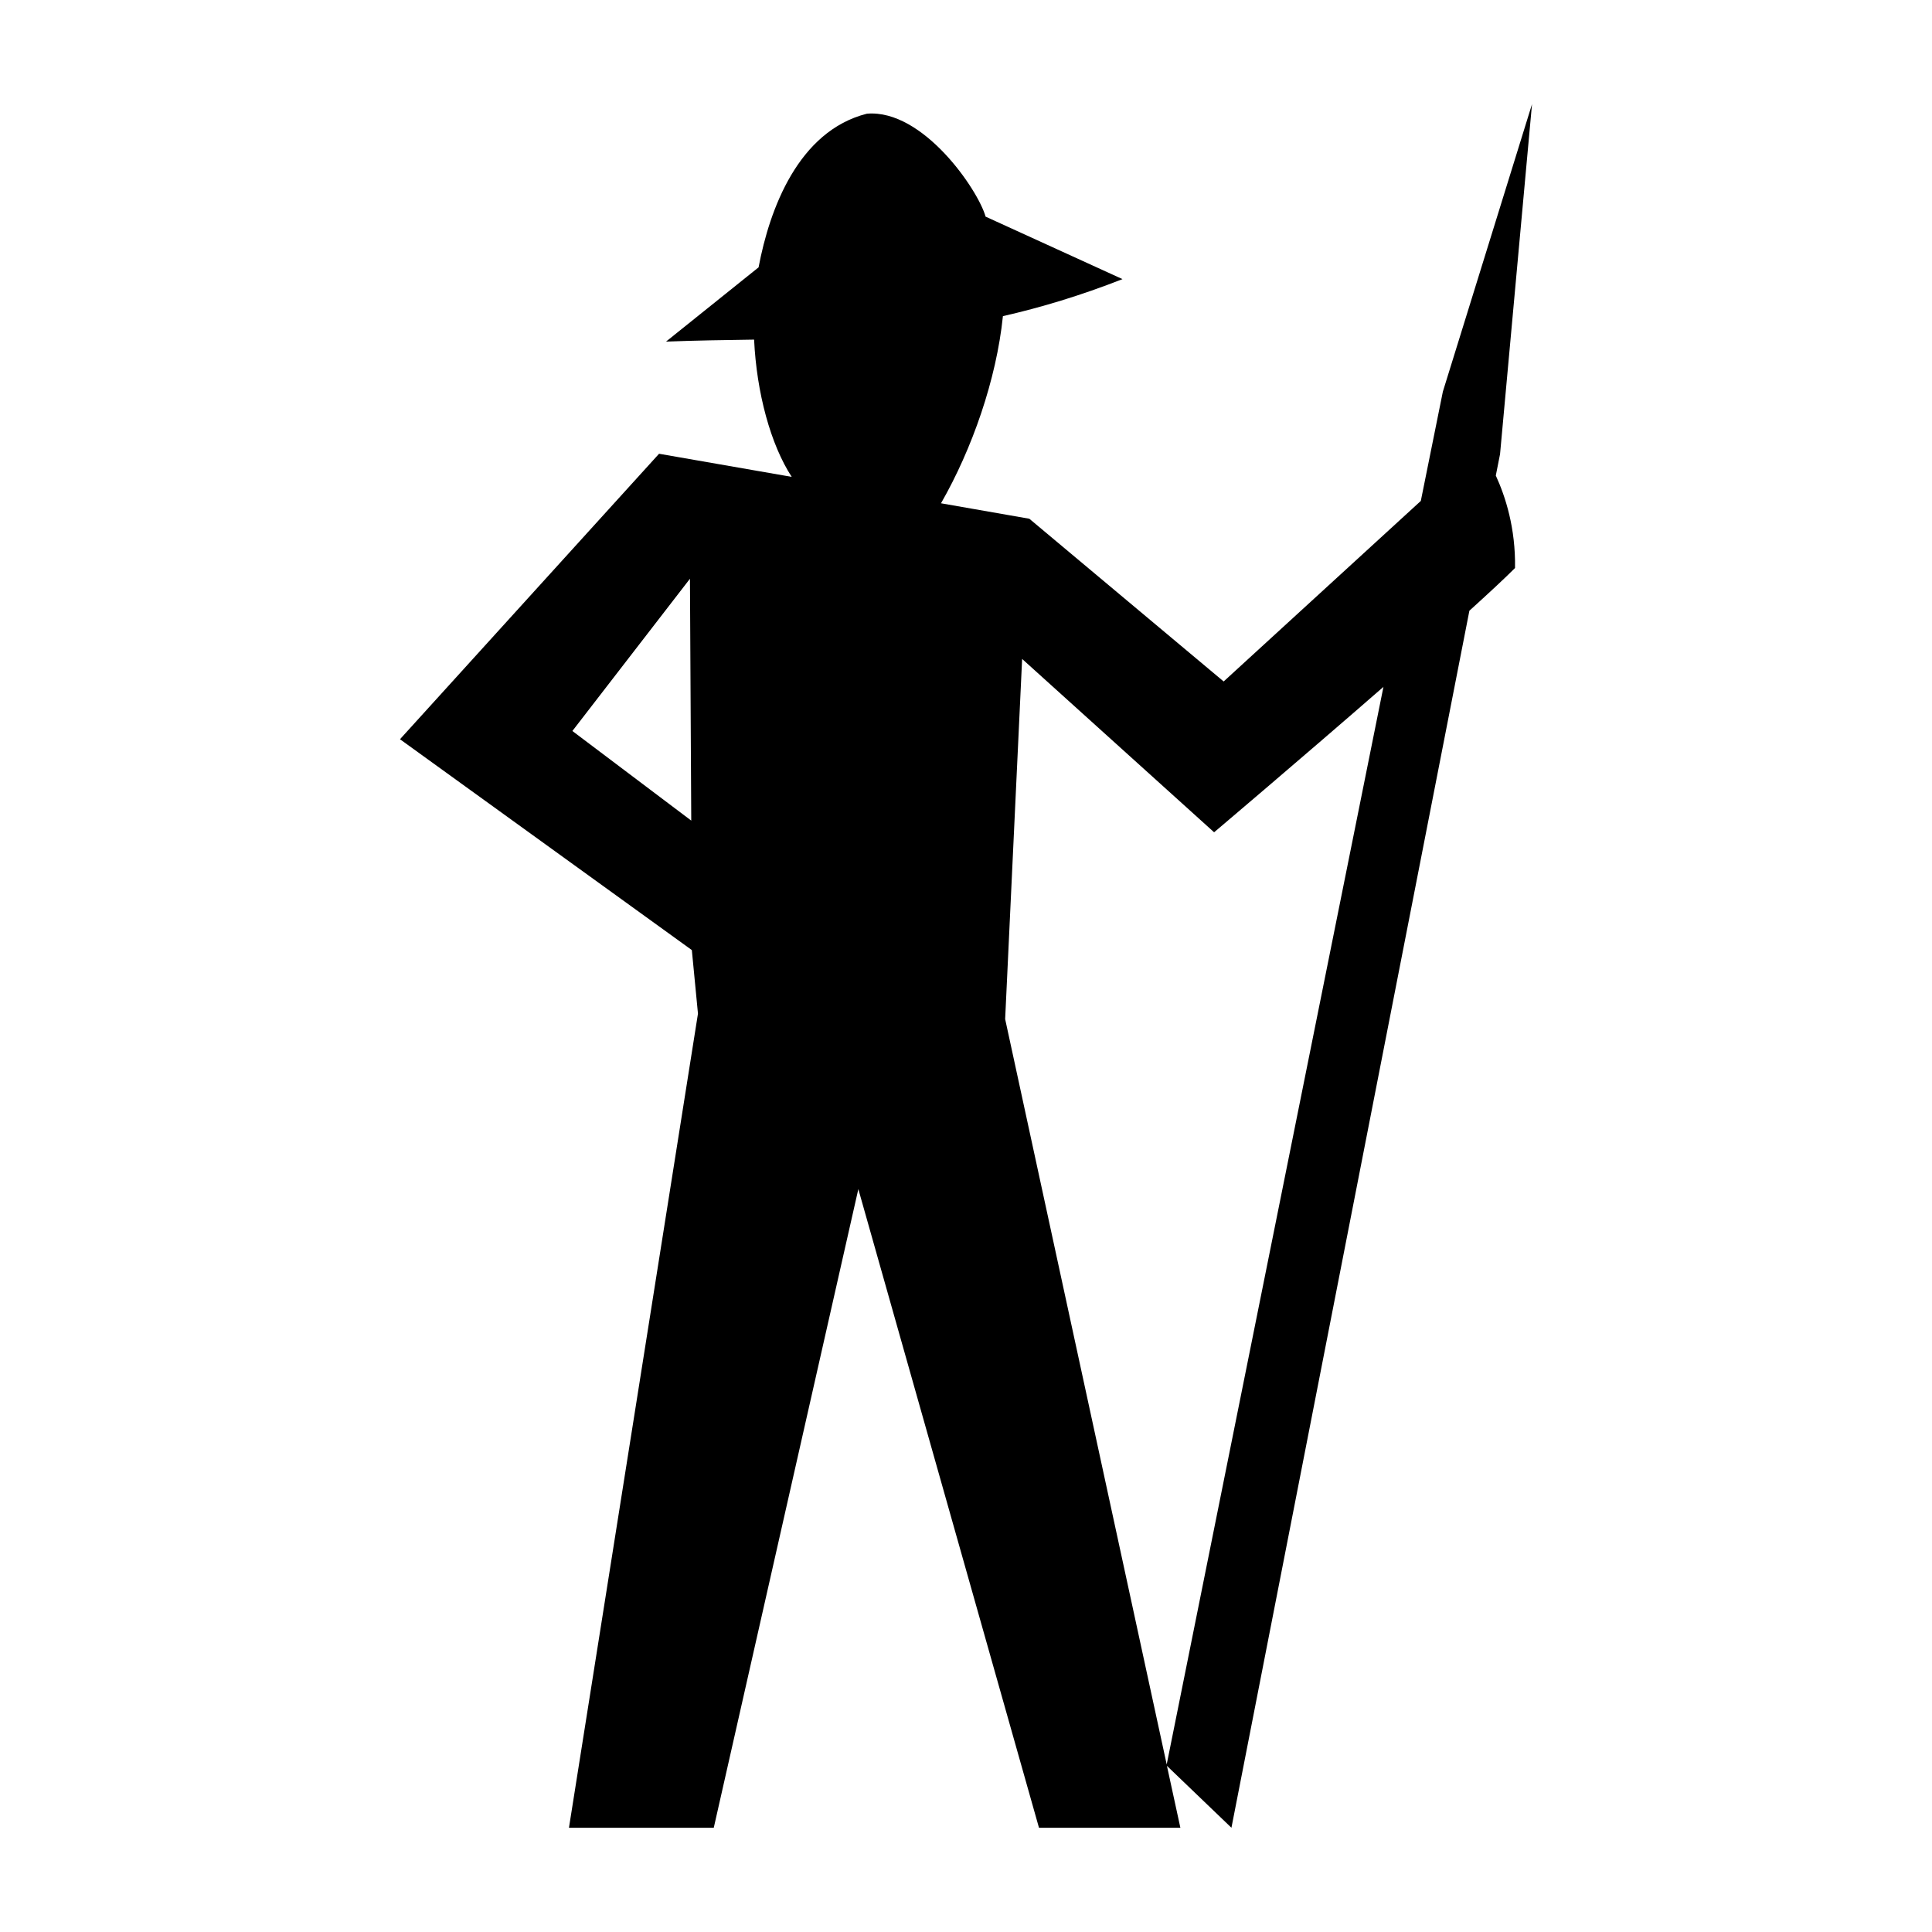
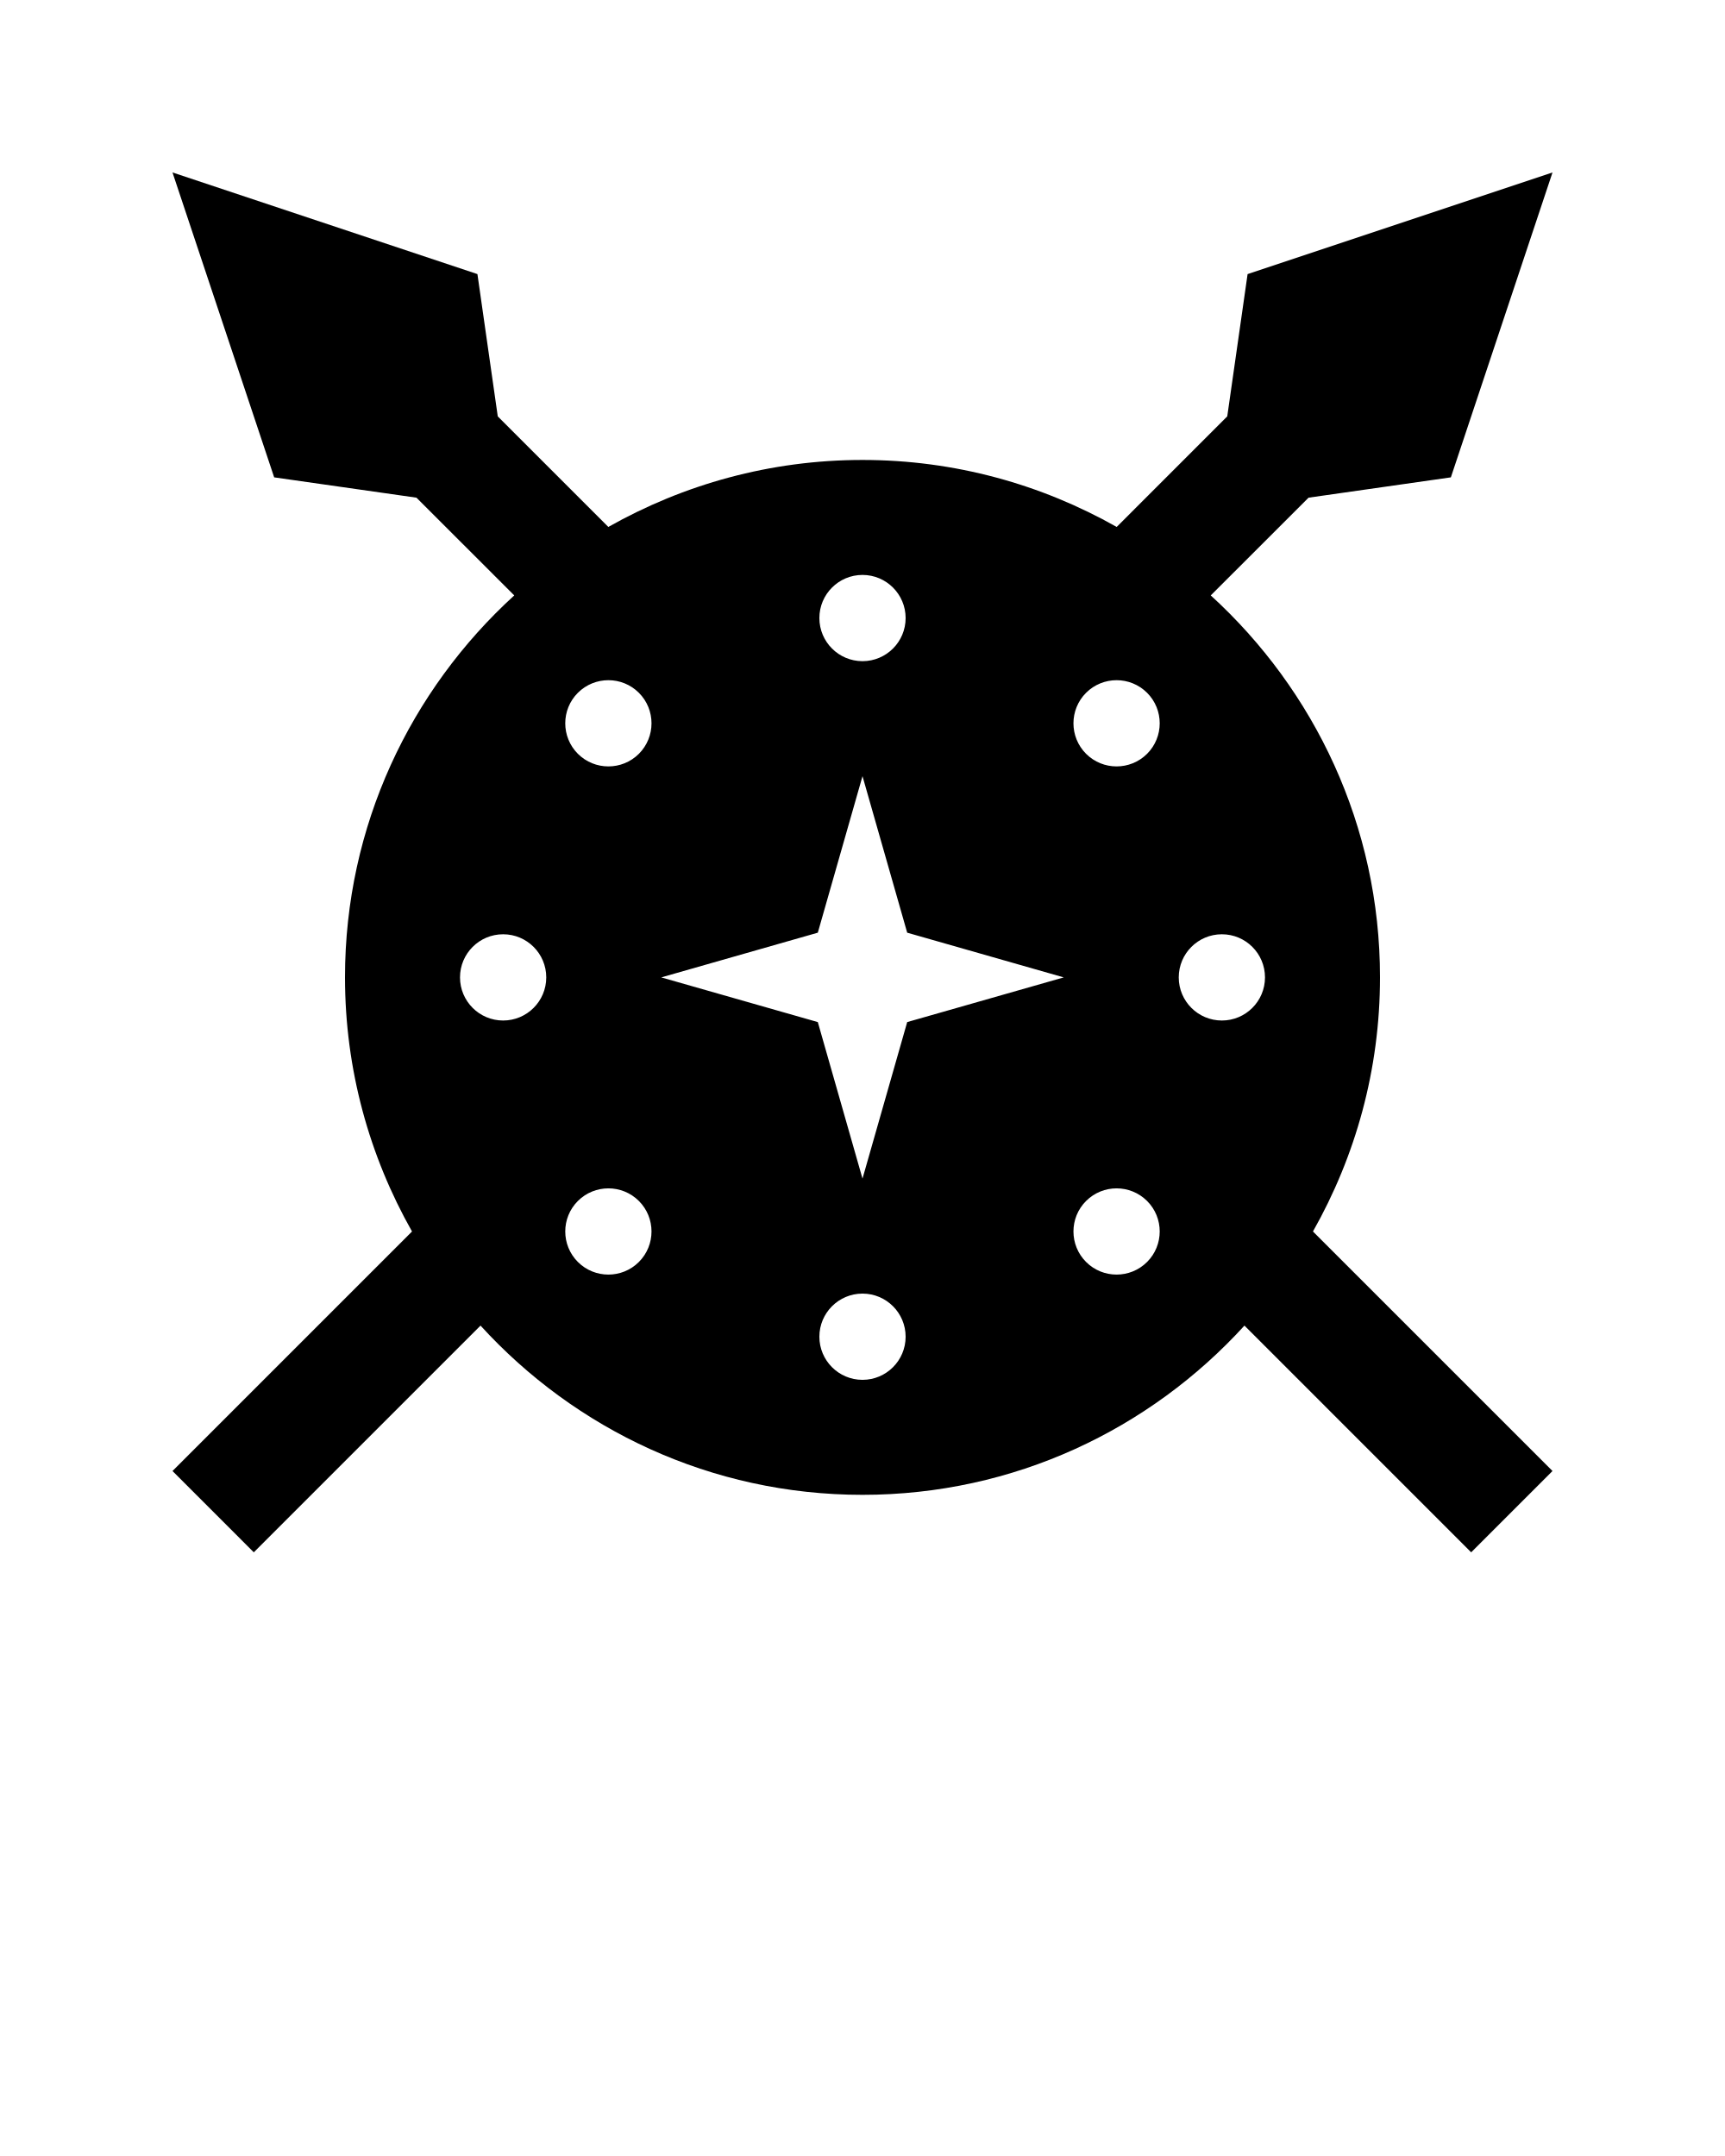
- <svg xmlns="http://www.w3.org/2000/svg" viewBox="0 0 512 512">
-   <path fill="#000" d="m406 27.594-23.625 76.187-5.844 28.97-52.25 47.844-51.5-43.125-23.405-4.095c8.217-14.33 14.685-32.77 16.406-49.594 10.02-2.28 20.516-5.426 31.69-9.81l-36.283-16.564c-1.964-7.07-16.546-28.484-31.406-27.28h-.03c-18.2 4.6-25.82 25.298-28.72 40.718L176.5 90.53c7.87-.307 15.58-.415 23.344-.53.66 14.1 4.4 27.847 9.97 36.375l-35.158-6.125L106 195.906l77.344 55.875 1.625 16.845-34.19 215.75h38.376l38.313-169.25 47.874 169.25h37.47l-3.564-16.406 17.094 16.405 63.062-322.53c5.01-4.54 9.265-8.483 12.094-11.314.177-10.537-2.537-18.942-5.094-24.5l1.125-5.686 8.47-92.75zm-223.156 125.78.344 64.095-31.5-23.75 31.156-40.345zm88.03 21.25 50.876 45.94s22.993-19.458 44.875-38.533l-57.438 285.564-42.812-197.53 4.5-95.44z" />
+ <svg xmlns="http://www.w3.org/2000/svg" version="1.0" x="0px" y="0px" viewBox="0 0 100 125" enable-background="new 0 0 100 100" xml:space="preserve">
+   <path d="M80,56.663c0-8.779-3.796-16.653-9.812-22.142l5.671-5.667l8.249-1.178L90,10l-17.676,5.892l-1.179,8.249l-6.409,6.41  c-4.355-2.461-9.375-3.884-14.736-3.884c-5.36,0-10.379,1.423-14.735,3.884l-6.409-6.41l-1.179-8.249L10,10l5.894,17.676  l8.249,1.178l5.669,5.667C23.795,40.01,20,47.884,20,56.663c0,5.361,1.422,10.381,3.885,14.736L10,85.286L14.713,90l13.143-13.145  c5.487,6.016,13.361,9.812,22.144,9.812c8.782,0,16.66-3.796,22.142-9.812L85.286,90L90,85.286L76.113,71.399  C78.577,67.044,80,62.024,80,56.663z M50,33.333c1.38,0,2.5,1.12,2.5,2.5c0,1.38-1.12,2.5-2.5,2.5s-2.5-1.12-2.5-2.5  C47.5,34.453,48.62,33.333,50,33.333z M29.167,59.167c-1.38,0-2.5-1.12-2.5-2.5c0-1.381,1.12-2.5,2.5-2.5c1.38,0,2.5,1.119,2.5,2.5  C31.667,58.047,30.547,59.167,29.167,59.167z M37.036,73.167c-0.975,0.974-2.559,0.974-3.535,0c-0.977-0.977-0.977-2.562,0-3.538  c0.977-0.974,2.56-0.974,3.535,0C38.013,70.605,38.013,72.19,37.036,73.167z M37.036,43.705c-0.975,0.973-2.559,0.973-3.535,0  c-0.977-0.977-0.977-2.562,0-3.539c0.977-0.973,2.56-0.973,3.535,0C38.013,41.143,38.013,42.728,37.036,43.705z M50,80  c-1.38,0-2.5-1.12-2.5-2.5S48.62,75,50,75s2.5,1.12,2.5,2.5S51.38,80,50,80z M50,68.333l-2.591-9.075l-9.075-2.591l9.075-2.592  L50,45l2.591,9.075l9.076,2.592l-9.076,2.591L50,68.333z M66.497,73.167c-0.977,0.974-2.559,0.974-3.535,0  c-0.977-0.977-0.977-2.562,0-3.538c0.977-0.974,2.559-0.974,3.535,0C67.474,70.605,67.474,72.19,66.497,73.167z M66.497,43.705  c-0.977,0.973-2.559,0.973-3.535,0c-0.977-0.977-0.977-2.562,0-3.539c0.977-0.973,2.559-0.973,3.535,0  C67.474,41.143,67.474,42.728,66.497,43.705z M70.833,59.167c-1.38,0-2.5-1.12-2.5-2.5c0-1.381,1.12-2.5,2.5-2.5  c1.381,0,2.5,1.119,2.5,2.5C73.333,58.047,72.214,59.167,70.833,59.167z" />
</svg>
